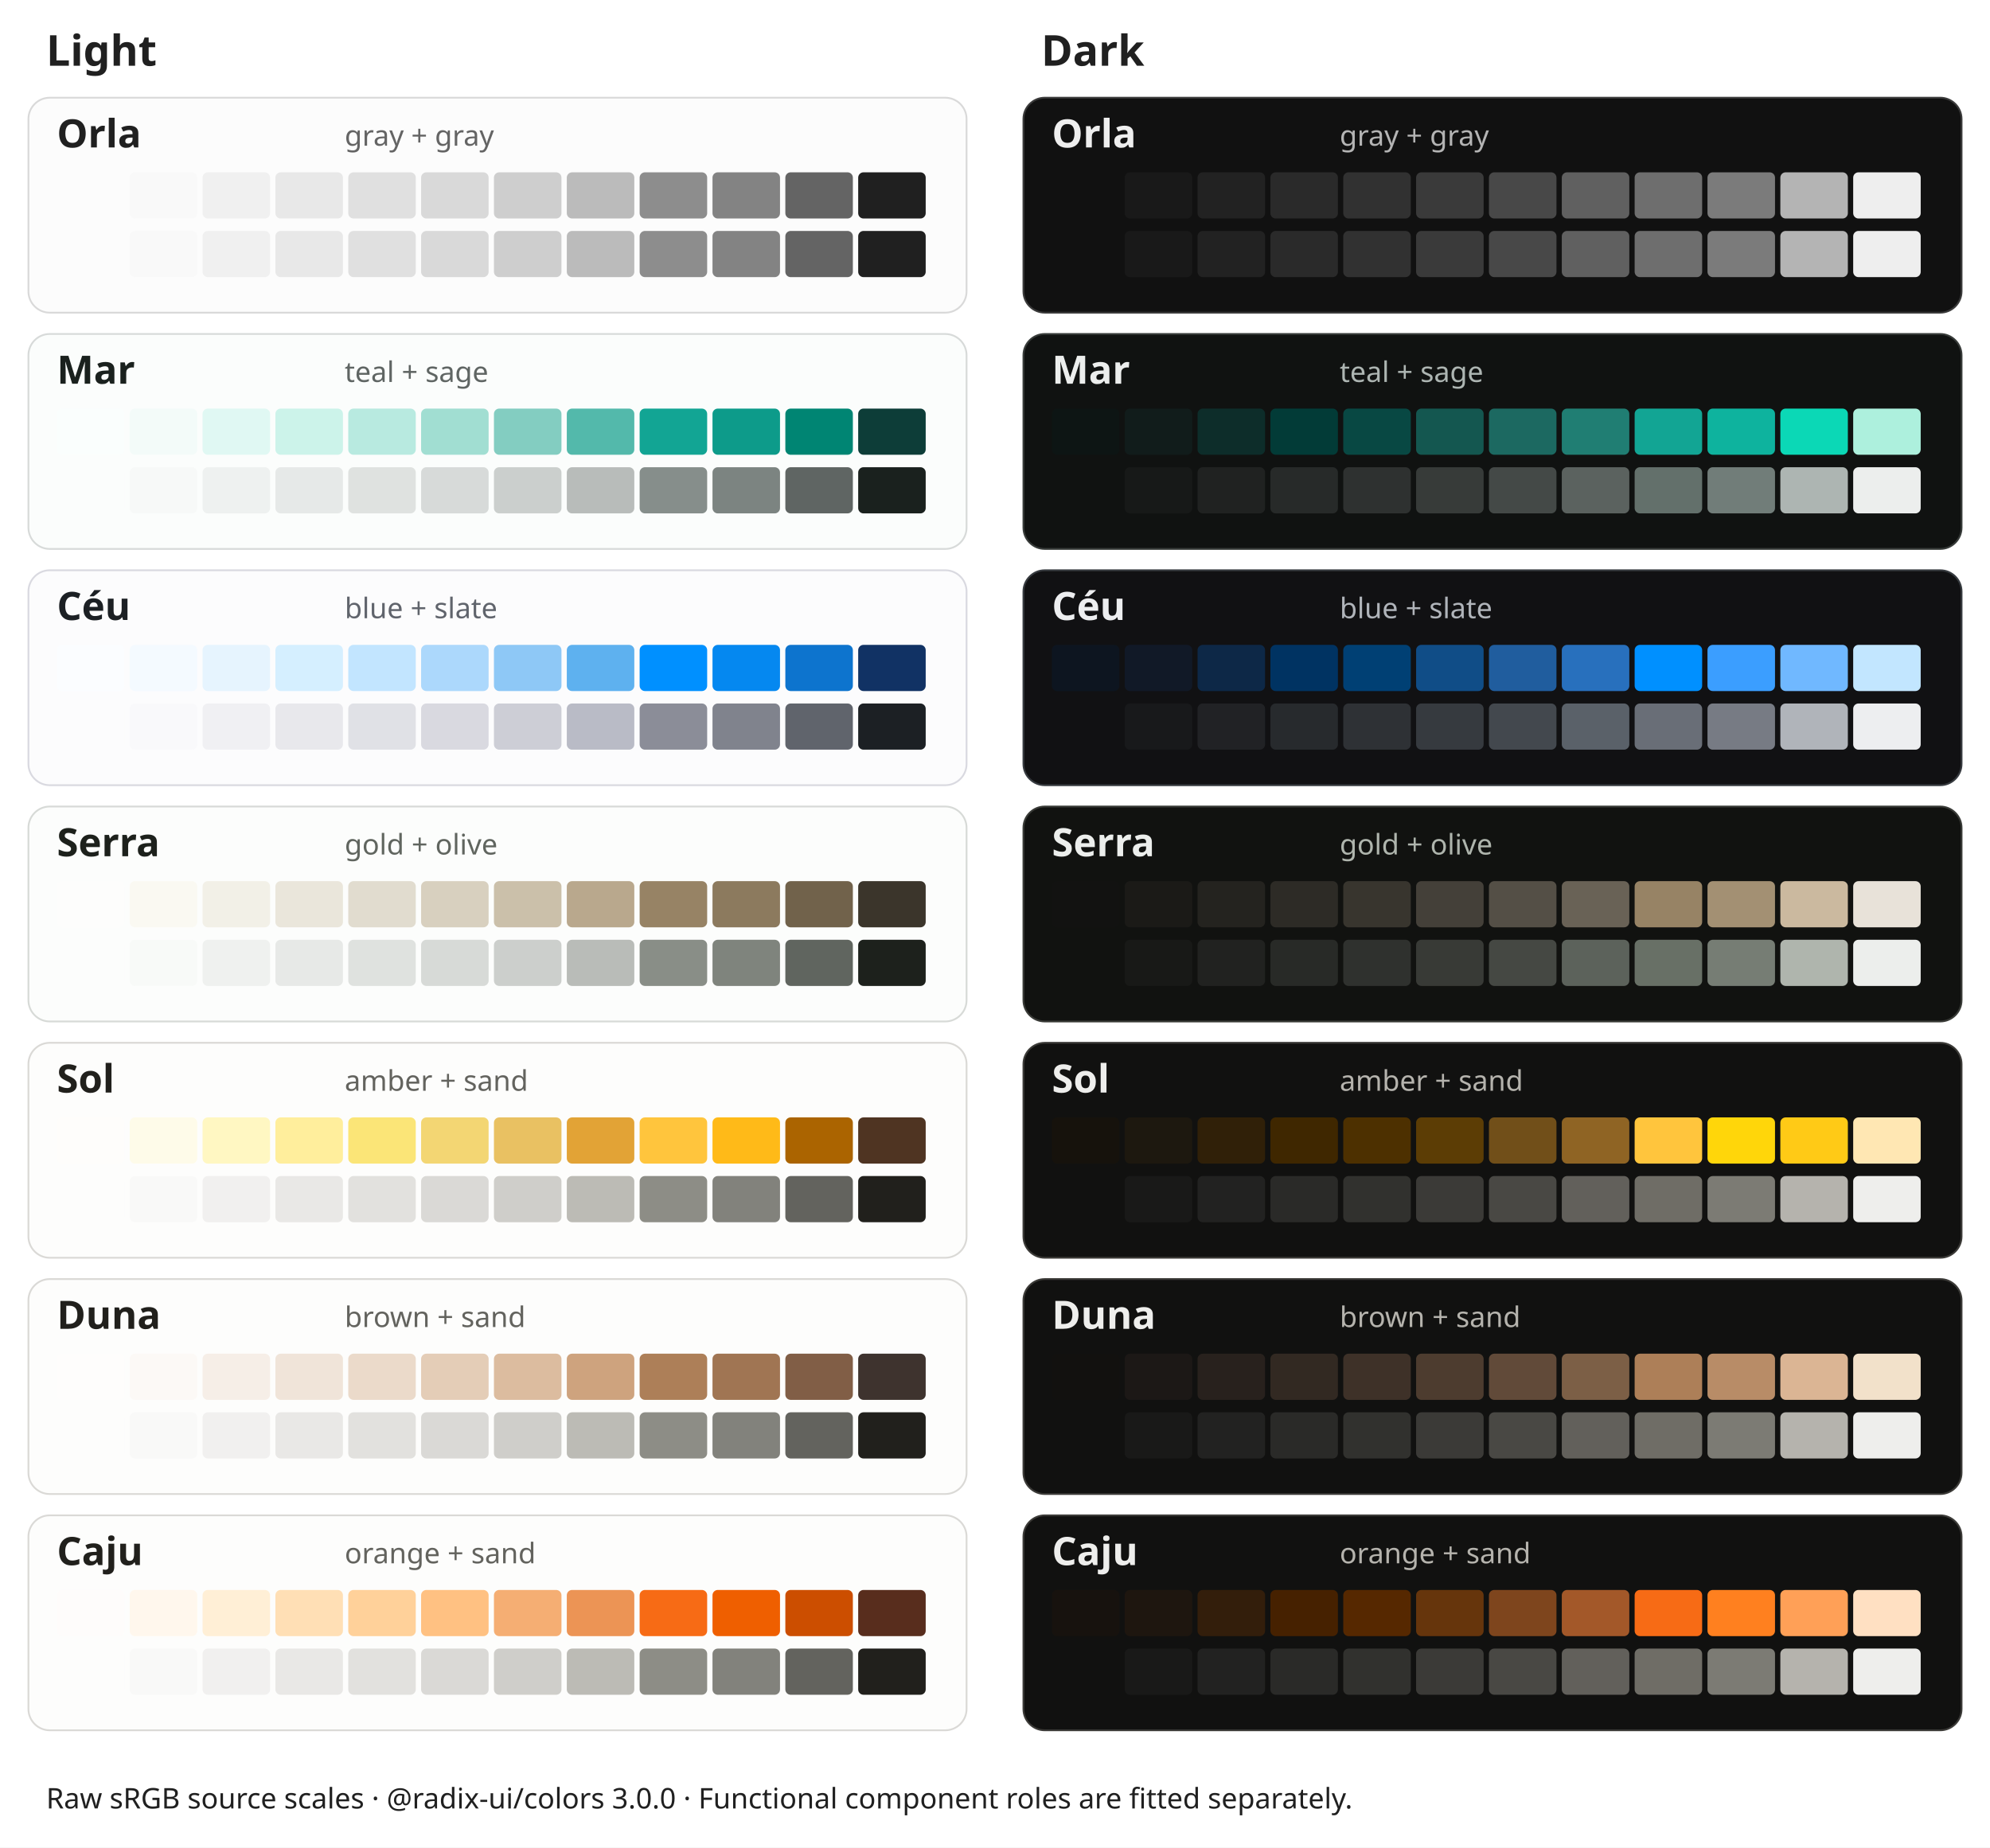
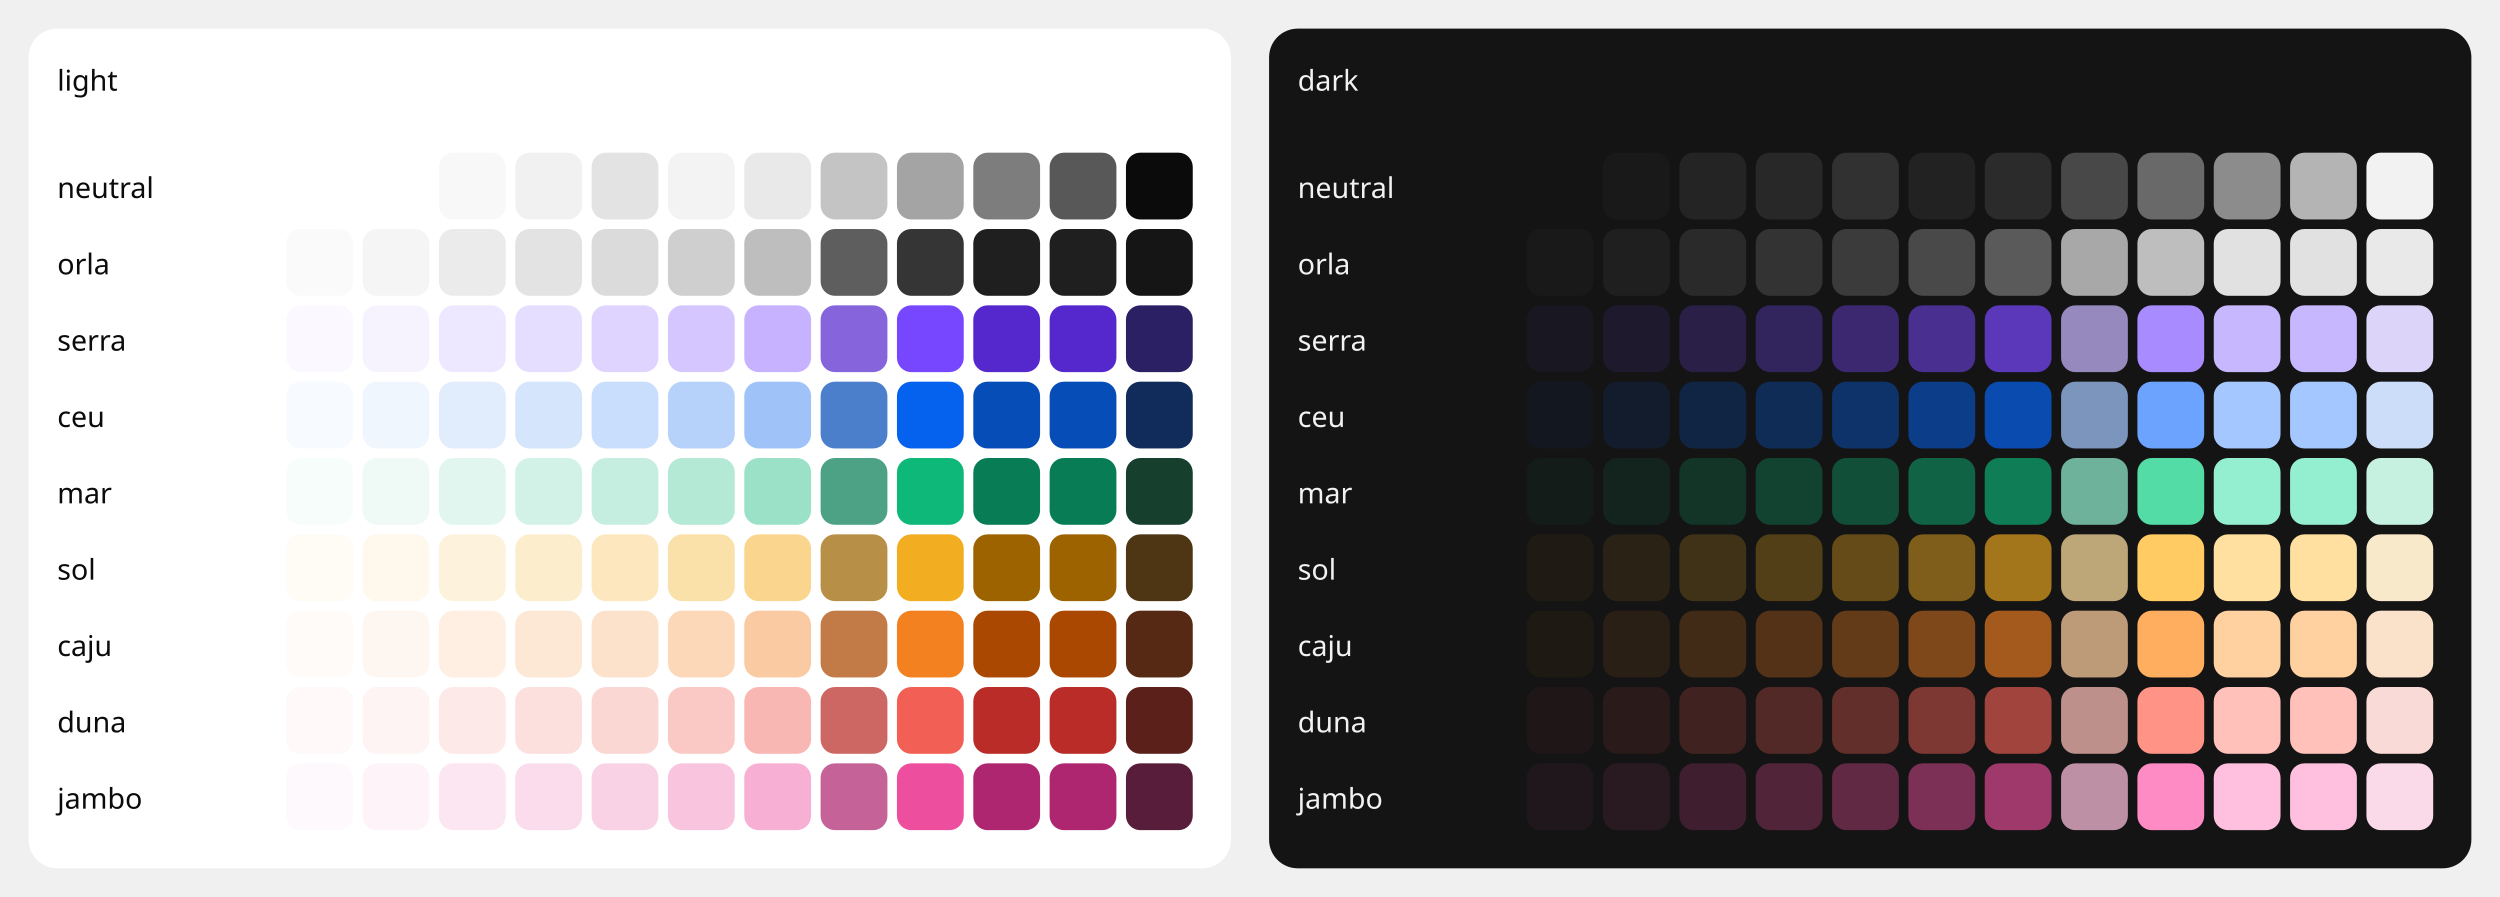
- <svg xmlns="http://www.w3.org/2000/svg" width="1120" height="1040" viewBox="0 0 1120 1040" role="img" aria-labelledby="title desc">
-   <rect width="1120" height="1040" fill="#ffffff" />
-   <text x="26" y="37" font-family="sans-serif" font-size="24" fill="#202020" font-weight="700">Light</text>
-   <text x="586" y="37" font-family="sans-serif" font-size="24" fill="#202020" font-weight="700">Dark</text>
-   <rect x="16" y="55" width="528" height="121" rx="12" fill="#fcfcfc" stroke="#d9d9d9" />
-   <text x="32" y="83" font-family="sans-serif" font-size="22" fill="#202020" font-weight="700">Orla</text>
-   <text x="194" y="82" font-family="sans-serif" font-size="16" fill="#646464" font-weight="400">gray + gray</text>
-   <rect x="32" y="97" width="38" height="26" rx="3" fill="#fcfcfc" />
-   <rect x="73" y="97" width="38" height="26" rx="3" fill="#f9f9f9" />
-   <rect x="114" y="97" width="38" height="26" rx="3" fill="#f0f0f0" />
-   <rect x="155" y="97" width="38" height="26" rx="3" fill="#e8e8e8" />
-   <rect x="196" y="97" width="38" height="26" rx="3" fill="#e0e0e0" />
-   <rect x="237" y="97" width="38" height="26" rx="3" fill="#d9d9d9" />
-   <rect x="278" y="97" width="38" height="26" rx="3" fill="#cecece" />
-   <rect x="319" y="97" width="38" height="26" rx="3" fill="#bbbbbb" />
-   <rect x="360" y="97" width="38" height="26" rx="3" fill="#8d8d8d" />
-   <rect x="401" y="97" width="38" height="26" rx="3" fill="#838383" />
-   <rect x="442" y="97" width="38" height="26" rx="3" fill="#646464" />
-   <rect x="483" y="97" width="38" height="26" rx="3" fill="#202020" />
-   <rect x="32" y="130" width="38" height="26" rx="3" fill="#fcfcfc" />
-   <rect x="73" y="130" width="38" height="26" rx="3" fill="#f9f9f9" />
-   <rect x="114" y="130" width="38" height="26" rx="3" fill="#f0f0f0" />
-   <rect x="155" y="130" width="38" height="26" rx="3" fill="#e8e8e8" />
-   <rect x="196" y="130" width="38" height="26" rx="3" fill="#e0e0e0" />
-   <rect x="237" y="130" width="38" height="26" rx="3" fill="#d9d9d9" />
-   <rect x="278" y="130" width="38" height="26" rx="3" fill="#cecece" />
-   <rect x="319" y="130" width="38" height="26" rx="3" fill="#bbbbbb" />
-   <rect x="360" y="130" width="38" height="26" rx="3" fill="#8d8d8d" />
-   <rect x="401" y="130" width="38" height="26" rx="3" fill="#838383" />
-   <rect x="442" y="130" width="38" height="26" rx="3" fill="#646464" />
-   <rect x="483" y="130" width="38" height="26" rx="3" fill="#202020" />
-   <rect x="576" y="55" width="528" height="121" rx="12" fill="#111111" stroke="#3a3a3a" />
-   <text x="592" y="83" font-family="sans-serif" font-size="22" fill="#eeeeee" font-weight="700">Orla</text>
-   <text x="754" y="82" font-family="sans-serif" font-size="16" fill="#b4b4b4" font-weight="400">gray + gray</text>
-   <rect x="592" y="97" width="38" height="26" rx="3" fill="#111111" />
-   <rect x="633" y="97" width="38" height="26" rx="3" fill="#191919" />
-   <rect x="674" y="97" width="38" height="26" rx="3" fill="#222222" />
-   <rect x="715" y="97" width="38" height="26" rx="3" fill="#2a2a2a" />
-   <rect x="756" y="97" width="38" height="26" rx="3" fill="#313131" />
-   <rect x="797" y="97" width="38" height="26" rx="3" fill="#3a3a3a" />
-   <rect x="838" y="97" width="38" height="26" rx="3" fill="#484848" />
-   <rect x="879" y="97" width="38" height="26" rx="3" fill="#606060" />
-   <rect x="920" y="97" width="38" height="26" rx="3" fill="#6e6e6e" />
-   <rect x="961" y="97" width="38" height="26" rx="3" fill="#7b7b7b" />
-   <rect x="1002" y="97" width="38" height="26" rx="3" fill="#b4b4b4" />
-   <rect x="1043" y="97" width="38" height="26" rx="3" fill="#eeeeee" />
-   <rect x="592" y="130" width="38" height="26" rx="3" fill="#111111" />
-   <rect x="633" y="130" width="38" height="26" rx="3" fill="#191919" />
-   <rect x="674" y="130" width="38" height="26" rx="3" fill="#222222" />
-   <rect x="715" y="130" width="38" height="26" rx="3" fill="#2a2a2a" />
-   <rect x="756" y="130" width="38" height="26" rx="3" fill="#313131" />
-   <rect x="797" y="130" width="38" height="26" rx="3" fill="#3a3a3a" />
-   <rect x="838" y="130" width="38" height="26" rx="3" fill="#484848" />
-   <rect x="879" y="130" width="38" height="26" rx="3" fill="#606060" />
-   <rect x="920" y="130" width="38" height="26" rx="3" fill="#6e6e6e" />
-   <rect x="961" y="130" width="38" height="26" rx="3" fill="#7b7b7b" />
-   <rect x="1002" y="130" width="38" height="26" rx="3" fill="#b4b4b4" />
-   <rect x="1043" y="130" width="38" height="26" rx="3" fill="#eeeeee" />
-   <rect x="16" y="188" width="528" height="121" rx="12" fill="#fbfdfc" stroke="#d7dad9" />
-   <text x="32" y="216" font-family="sans-serif" font-size="22" fill="#1a211e" font-weight="700">Mar</text>
-   <text x="194" y="215" font-family="sans-serif" font-size="16" fill="#5f6563" font-weight="400">teal + sage</text>
-   <rect x="32" y="230" width="38" height="26" rx="3" fill="#fafefd" />
-   <rect x="73" y="230" width="38" height="26" rx="3" fill="#f3fbf9" />
-   <rect x="114" y="230" width="38" height="26" rx="3" fill="#e0f8f3" />
-   <rect x="155" y="230" width="38" height="26" rx="3" fill="#ccf3ea" />
-   <rect x="196" y="230" width="38" height="26" rx="3" fill="#b8eae0" />
-   <rect x="237" y="230" width="38" height="26" rx="3" fill="#a1ded2" />
-   <rect x="278" y="230" width="38" height="26" rx="3" fill="#83cdc1" />
-   <rect x="319" y="230" width="38" height="26" rx="3" fill="#53b9ab" />
-   <rect x="360" y="230" width="38" height="26" rx="3" fill="#12a594" />
-   <rect x="401" y="230" width="38" height="26" rx="3" fill="#0d9b8a" />
-   <rect x="442" y="230" width="38" height="26" rx="3" fill="#008573" />
-   <rect x="483" y="230" width="38" height="26" rx="3" fill="#0d3d38" />
-   <rect x="32" y="263" width="38" height="26" rx="3" fill="#fbfdfc" />
-   <rect x="73" y="263" width="38" height="26" rx="3" fill="#f7f9f8" />
-   <rect x="114" y="263" width="38" height="26" rx="3" fill="#eef1f0" />
-   <rect x="155" y="263" width="38" height="26" rx="3" fill="#e6e9e8" />
-   <rect x="196" y="263" width="38" height="26" rx="3" fill="#dfe2e0" />
-   <rect x="237" y="263" width="38" height="26" rx="3" fill="#d7dad9" />
-   <rect x="278" y="263" width="38" height="26" rx="3" fill="#cbcfcd" />
-   <rect x="319" y="263" width="38" height="26" rx="3" fill="#b8bcba" />
-   <rect x="360" y="263" width="38" height="26" rx="3" fill="#868e8b" />
-   <rect x="401" y="263" width="38" height="26" rx="3" fill="#7c8481" />
-   <rect x="442" y="263" width="38" height="26" rx="3" fill="#5f6563" />
-   <rect x="483" y="263" width="38" height="26" rx="3" fill="#1a211e" />
-   <rect x="576" y="188" width="528" height="121" rx="12" fill="#101211" stroke="#373b39" />
-   <text x="592" y="216" font-family="sans-serif" font-size="22" fill="#eceeed" font-weight="700">Mar</text>
-   <text x="754" y="215" font-family="sans-serif" font-size="16" fill="#adb5b2" font-weight="400">teal + sage</text>
-   <rect x="592" y="230" width="38" height="26" rx="3" fill="#0d1514" />
-   <rect x="633" y="230" width="38" height="26" rx="3" fill="#111c1b" />
-   <rect x="674" y="230" width="38" height="26" rx="3" fill="#0d2d2a" />
-   <rect x="715" y="230" width="38" height="26" rx="3" fill="#023b37" />
-   <rect x="756" y="230" width="38" height="26" rx="3" fill="#084843" />
-   <rect x="797" y="230" width="38" height="26" rx="3" fill="#145750" />
-   <rect x="838" y="230" width="38" height="26" rx="3" fill="#1c6961" />
-   <rect x="879" y="230" width="38" height="26" rx="3" fill="#207e73" />
-   <rect x="920" y="230" width="38" height="26" rx="3" fill="#12a594" />
-   <rect x="961" y="230" width="38" height="26" rx="3" fill="#0eb39e" />
-   <rect x="1002" y="230" width="38" height="26" rx="3" fill="#0bd8b6" />
-   <rect x="1043" y="230" width="38" height="26" rx="3" fill="#adf0dd" />
-   <rect x="592" y="263" width="38" height="26" rx="3" fill="#101211" />
-   <rect x="633" y="263" width="38" height="26" rx="3" fill="#171918" />
-   <rect x="674" y="263" width="38" height="26" rx="3" fill="#202221" />
-   <rect x="715" y="263" width="38" height="26" rx="3" fill="#272a29" />
-   <rect x="756" y="263" width="38" height="26" rx="3" fill="#2e3130" />
-   <rect x="797" y="263" width="38" height="26" rx="3" fill="#373b39" />
-   <rect x="838" y="263" width="38" height="26" rx="3" fill="#444947" />
-   <rect x="879" y="263" width="38" height="26" rx="3" fill="#5b625f" />
-   <rect x="920" y="263" width="38" height="26" rx="3" fill="#63706b" />
-   <rect x="961" y="263" width="38" height="26" rx="3" fill="#717d79" />
-   <rect x="1002" y="263" width="38" height="26" rx="3" fill="#adb5b2" />
-   <rect x="1043" y="263" width="38" height="26" rx="3" fill="#eceeed" />
-   <rect x="16" y="321" width="528" height="121" rx="12" fill="#fcfcfd" stroke="#d9d9e0" />
-   <text x="32" y="349" font-family="sans-serif" font-size="22" fill="#1c2024" font-weight="700">Céu</text>
-   <text x="194" y="348" font-family="sans-serif" font-size="16" fill="#60646c" font-weight="400">blue + slate</text>
-   <rect x="32" y="363" width="38" height="26" rx="3" fill="#fbfdff" />
-   <rect x="73" y="363" width="38" height="26" rx="3" fill="#f4faff" />
-   <rect x="114" y="363" width="38" height="26" rx="3" fill="#e6f4fe" />
-   <rect x="155" y="363" width="38" height="26" rx="3" fill="#d5efff" />
-   <rect x="196" y="363" width="38" height="26" rx="3" fill="#c2e5ff" />
-   <rect x="237" y="363" width="38" height="26" rx="3" fill="#acd8fc" />
-   <rect x="278" y="363" width="38" height="26" rx="3" fill="#8ec8f6" />
-   <rect x="319" y="363" width="38" height="26" rx="3" fill="#5eb1ef" />
-   <rect x="360" y="363" width="38" height="26" rx="3" fill="#0090ff" />
-   <rect x="401" y="363" width="38" height="26" rx="3" fill="#0588f0" />
-   <rect x="442" y="363" width="38" height="26" rx="3" fill="#0d74ce" />
-   <rect x="483" y="363" width="38" height="26" rx="3" fill="#113264" />
-   <rect x="32" y="396" width="38" height="26" rx="3" fill="#fcfcfd" />
-   <rect x="73" y="396" width="38" height="26" rx="3" fill="#f9f9fb" />
-   <rect x="114" y="396" width="38" height="26" rx="3" fill="#f0f0f3" />
-   <rect x="155" y="396" width="38" height="26" rx="3" fill="#e8e8ec" />
-   <rect x="196" y="396" width="38" height="26" rx="3" fill="#e0e1e6" />
-   <rect x="237" y="396" width="38" height="26" rx="3" fill="#d9d9e0" />
-   <rect x="278" y="396" width="38" height="26" rx="3" fill="#cdced6" />
-   <rect x="319" y="396" width="38" height="26" rx="3" fill="#b9bbc6" />
-   <rect x="360" y="396" width="38" height="26" rx="3" fill="#8b8d98" />
-   <rect x="401" y="396" width="38" height="26" rx="3" fill="#80838d" />
-   <rect x="442" y="396" width="38" height="26" rx="3" fill="#60646c" />
-   <rect x="483" y="396" width="38" height="26" rx="3" fill="#1c2024" />
-   <rect x="576" y="321" width="528" height="121" rx="12" fill="#111113" stroke="#363a3f" />
-   <text x="592" y="349" font-family="sans-serif" font-size="22" fill="#edeef0" font-weight="700">Céu</text>
-   <text x="754" y="348" font-family="sans-serif" font-size="16" fill="#b0b4ba" font-weight="400">blue + slate</text>
-   <rect x="592" y="363" width="38" height="26" rx="3" fill="#0d1520" />
-   <rect x="633" y="363" width="38" height="26" rx="3" fill="#111927" />
-   <rect x="674" y="363" width="38" height="26" rx="3" fill="#0d2847" />
-   <rect x="715" y="363" width="38" height="26" rx="3" fill="#003362" />
-   <rect x="756" y="363" width="38" height="26" rx="3" fill="#004074" />
-   <rect x="797" y="363" width="38" height="26" rx="3" fill="#104d87" />
-   <rect x="838" y="363" width="38" height="26" rx="3" fill="#205d9e" />
-   <rect x="879" y="363" width="38" height="26" rx="3" fill="#2870bd" />
-   <rect x="920" y="363" width="38" height="26" rx="3" fill="#0090ff" />
-   <rect x="961" y="363" width="38" height="26" rx="3" fill="#3b9eff" />
-   <rect x="1002" y="363" width="38" height="26" rx="3" fill="#70b8ff" />
-   <rect x="1043" y="363" width="38" height="26" rx="3" fill="#c2e6ff" />
-   <rect x="592" y="396" width="38" height="26" rx="3" fill="#111113" />
-   <rect x="633" y="396" width="38" height="26" rx="3" fill="#18191b" />
-   <rect x="674" y="396" width="38" height="26" rx="3" fill="#212225" />
-   <rect x="715" y="396" width="38" height="26" rx="3" fill="#272a2d" />
-   <rect x="756" y="396" width="38" height="26" rx="3" fill="#2e3135" />
-   <rect x="797" y="396" width="38" height="26" rx="3" fill="#363a3f" />
-   <rect x="838" y="396" width="38" height="26" rx="3" fill="#43484e" />
-   <rect x="879" y="396" width="38" height="26" rx="3" fill="#5a6169" />
-   <rect x="920" y="396" width="38" height="26" rx="3" fill="#696e77" />
-   <rect x="961" y="396" width="38" height="26" rx="3" fill="#777b84" />
-   <rect x="1002" y="396" width="38" height="26" rx="3" fill="#b0b4ba" />
-   <rect x="1043" y="396" width="38" height="26" rx="3" fill="#edeef0" />
-   <rect x="16" y="454" width="528" height="121" rx="12" fill="#fcfdfc" stroke="#d7dad7" />
-   <text x="32" y="482" font-family="sans-serif" font-size="22" fill="#1d211c" font-weight="700">Serra</text>
-   <text x="194" y="481" font-family="sans-serif" font-size="16" fill="#60655f" font-weight="400">gold + olive</text>
-   <rect x="32" y="496" width="38" height="26" rx="3" fill="#fdfdfc" />
-   <rect x="73" y="496" width="38" height="26" rx="3" fill="#faf9f2" />
-   <rect x="114" y="496" width="38" height="26" rx="3" fill="#f2f0e7" />
-   <rect x="155" y="496" width="38" height="26" rx="3" fill="#eae6db" />
-   <rect x="196" y="496" width="38" height="26" rx="3" fill="#e1dccf" />
-   <rect x="237" y="496" width="38" height="26" rx="3" fill="#d8d0bf" />
-   <rect x="278" y="496" width="38" height="26" rx="3" fill="#cbc0aa" />
-   <rect x="319" y="496" width="38" height="26" rx="3" fill="#b9a88d" />
-   <rect x="360" y="496" width="38" height="26" rx="3" fill="#978365" />
-   <rect x="401" y="496" width="38" height="26" rx="3" fill="#8c7a5e" />
-   <rect x="442" y="496" width="38" height="26" rx="3" fill="#71624b" />
-   <rect x="483" y="496" width="38" height="26" rx="3" fill="#3b352b" />
-   <rect x="32" y="529" width="38" height="26" rx="3" fill="#fcfdfc" />
-   <rect x="73" y="529" width="38" height="26" rx="3" fill="#f8faf8" />
-   <rect x="114" y="529" width="38" height="26" rx="3" fill="#eff1ef" />
-   <rect x="155" y="529" width="38" height="26" rx="3" fill="#e7e9e7" />
-   <rect x="196" y="529" width="38" height="26" rx="3" fill="#dfe2df" />
-   <rect x="237" y="529" width="38" height="26" rx="3" fill="#d7dad7" />
-   <rect x="278" y="529" width="38" height="26" rx="3" fill="#cccfcc" />
-   <rect x="319" y="529" width="38" height="26" rx="3" fill="#b9bcb8" />
-   <rect x="360" y="529" width="38" height="26" rx="3" fill="#898e87" />
-   <rect x="401" y="529" width="38" height="26" rx="3" fill="#7f847d" />
-   <rect x="442" y="529" width="38" height="26" rx="3" fill="#60655f" />
-   <rect x="483" y="529" width="38" height="26" rx="3" fill="#1d211c" />
-   <rect x="576" y="454" width="528" height="121" rx="12" fill="#111210" stroke="#383a36" />
-   <text x="592" y="482" font-family="sans-serif" font-size="22" fill="#eceeec" font-weight="700">Serra</text>
-   <text x="754" y="481" font-family="sans-serif" font-size="16" fill="#afb5ad" font-weight="400">gold + olive</text>
-   <rect x="592" y="496" width="38" height="26" rx="3" fill="#121211" />
-   <rect x="633" y="496" width="38" height="26" rx="3" fill="#1b1a17" />
-   <rect x="674" y="496" width="38" height="26" rx="3" fill="#24231f" />
-   <rect x="715" y="496" width="38" height="26" rx="3" fill="#2d2b26" />
-   <rect x="756" y="496" width="38" height="26" rx="3" fill="#38352e" />
-   <rect x="797" y="496" width="38" height="26" rx="3" fill="#444039" />
-   <rect x="838" y="496" width="38" height="26" rx="3" fill="#544f46" />
-   <rect x="879" y="496" width="38" height="26" rx="3" fill="#696256" />
-   <rect x="920" y="496" width="38" height="26" rx="3" fill="#978365" />
-   <rect x="961" y="496" width="38" height="26" rx="3" fill="#a39073" />
-   <rect x="1002" y="496" width="38" height="26" rx="3" fill="#cbb99f" />
-   <rect x="1043" y="496" width="38" height="26" rx="3" fill="#e8e2d9" />
-   <rect x="592" y="529" width="38" height="26" rx="3" fill="#111210" />
-   <rect x="633" y="529" width="38" height="26" rx="3" fill="#181917" />
-   <rect x="674" y="529" width="38" height="26" rx="3" fill="#212220" />
-   <rect x="715" y="529" width="38" height="26" rx="3" fill="#282a27" />
-   <rect x="756" y="529" width="38" height="26" rx="3" fill="#2f312e" />
-   <rect x="797" y="529" width="38" height="26" rx="3" fill="#383a36" />
-   <rect x="838" y="529" width="38" height="26" rx="3" fill="#454843" />
-   <rect x="879" y="529" width="38" height="26" rx="3" fill="#5c625b" />
-   <rect x="920" y="529" width="38" height="26" rx="3" fill="#687066" />
-   <rect x="961" y="529" width="38" height="26" rx="3" fill="#767d74" />
-   <rect x="1002" y="529" width="38" height="26" rx="3" fill="#afb5ad" />
-   <rect x="1043" y="529" width="38" height="26" rx="3" fill="#eceeec" />
-   <rect x="16" y="587" width="528" height="121" rx="12" fill="#fdfdfc" stroke="#dad9d6" />
-   <text x="32" y="615" font-family="sans-serif" font-size="22" fill="#21201c" font-weight="700">Sol</text>
-   <text x="194" y="614" font-family="sans-serif" font-size="16" fill="#63635e" font-weight="400">amber + sand</text>
-   <rect x="32" y="629" width="38" height="26" rx="3" fill="#fefdfb" />
-   <rect x="73" y="629" width="38" height="26" rx="3" fill="#fefbe9" />
-   <rect x="114" y="629" width="38" height="26" rx="3" fill="#fff7c2" />
-   <rect x="155" y="629" width="38" height="26" rx="3" fill="#ffee9c" />
-   <rect x="196" y="629" width="38" height="26" rx="3" fill="#fbe577" />
-   <rect x="237" y="629" width="38" height="26" rx="3" fill="#f3d673" />
-   <rect x="278" y="629" width="38" height="26" rx="3" fill="#e9c162" />
-   <rect x="319" y="629" width="38" height="26" rx="3" fill="#e2a336" />
-   <rect x="360" y="629" width="38" height="26" rx="3" fill="#ffc53d" />
-   <rect x="401" y="629" width="38" height="26" rx="3" fill="#ffba18" />
-   <rect x="442" y="629" width="38" height="26" rx="3" fill="#ab6400" />
-   <rect x="483" y="629" width="38" height="26" rx="3" fill="#4f3422" />
-   <rect x="32" y="662" width="38" height="26" rx="3" fill="#fdfdfc" />
-   <rect x="73" y="662" width="38" height="26" rx="3" fill="#f9f9f8" />
-   <rect x="114" y="662" width="38" height="26" rx="3" fill="#f1f0ef" />
-   <rect x="155" y="662" width="38" height="26" rx="3" fill="#e9e8e6" />
-   <rect x="196" y="662" width="38" height="26" rx="3" fill="#e2e1de" />
-   <rect x="237" y="662" width="38" height="26" rx="3" fill="#dad9d6" />
-   <rect x="278" y="662" width="38" height="26" rx="3" fill="#cfceca" />
-   <rect x="319" y="662" width="38" height="26" rx="3" fill="#bcbbb5" />
-   <rect x="360" y="662" width="38" height="26" rx="3" fill="#8d8d86" />
-   <rect x="401" y="662" width="38" height="26" rx="3" fill="#82827c" />
-   <rect x="442" y="662" width="38" height="26" rx="3" fill="#63635e" />
-   <rect x="483" y="662" width="38" height="26" rx="3" fill="#21201c" />
-   <rect x="576" y="587" width="528" height="121" rx="12" fill="#111110" stroke="#3b3a37" />
-   <text x="592" y="615" font-family="sans-serif" font-size="22" fill="#eeeeec" font-weight="700">Sol</text>
-   <text x="754" y="614" font-family="sans-serif" font-size="16" fill="#b5b3ad" font-weight="400">amber + sand</text>
-   <rect x="592" y="629" width="38" height="26" rx="3" fill="#16120c" />
-   <rect x="633" y="629" width="38" height="26" rx="3" fill="#1d180f" />
-   <rect x="674" y="629" width="38" height="26" rx="3" fill="#302008" />
-   <rect x="715" y="629" width="38" height="26" rx="3" fill="#3f2700" />
-   <rect x="756" y="629" width="38" height="26" rx="3" fill="#4d3000" />
-   <rect x="797" y="629" width="38" height="26" rx="3" fill="#5c3d05" />
-   <rect x="838" y="629" width="38" height="26" rx="3" fill="#714f19" />
-   <rect x="879" y="629" width="38" height="26" rx="3" fill="#8f6424" />
-   <rect x="920" y="629" width="38" height="26" rx="3" fill="#ffc53d" />
-   <rect x="961" y="629" width="38" height="26" rx="3" fill="#ffd60a" />
-   <rect x="1002" y="629" width="38" height="26" rx="3" fill="#ffca16" />
-   <rect x="1043" y="629" width="38" height="26" rx="3" fill="#ffe7b3" />
-   <rect x="592" y="662" width="38" height="26" rx="3" fill="#111110" />
-   <rect x="633" y="662" width="38" height="26" rx="3" fill="#191918" />
-   <rect x="674" y="662" width="38" height="26" rx="3" fill="#222221" />
-   <rect x="715" y="662" width="38" height="26" rx="3" fill="#2a2a28" />
-   <rect x="756" y="662" width="38" height="26" rx="3" fill="#31312e" />
-   <rect x="797" y="662" width="38" height="26" rx="3" fill="#3b3a37" />
-   <rect x="838" y="662" width="38" height="26" rx="3" fill="#494844" />
-   <rect x="879" y="662" width="38" height="26" rx="3" fill="#62605b" />
-   <rect x="920" y="662" width="38" height="26" rx="3" fill="#6f6d66" />
-   <rect x="961" y="662" width="38" height="26" rx="3" fill="#7c7b74" />
-   <rect x="1002" y="662" width="38" height="26" rx="3" fill="#b5b3ad" />
-   <rect x="1043" y="662" width="38" height="26" rx="3" fill="#eeeeec" />
-   <rect x="16" y="720" width="528" height="121" rx="12" fill="#fdfdfc" stroke="#dad9d6" />
-   <text x="32" y="748" font-family="sans-serif" font-size="22" fill="#21201c" font-weight="700">Duna</text>
-   <text x="194" y="747" font-family="sans-serif" font-size="16" fill="#63635e" font-weight="400">brown + sand</text>
-   <rect x="32" y="762" width="38" height="26" rx="3" fill="#fefdfc" />
-   <rect x="73" y="762" width="38" height="26" rx="3" fill="#fcf9f6" />
-   <rect x="114" y="762" width="38" height="26" rx="3" fill="#f6eee7" />
-   <rect x="155" y="762" width="38" height="26" rx="3" fill="#f0e4d9" />
-   <rect x="196" y="762" width="38" height="26" rx="3" fill="#ebdaca" />
-   <rect x="237" y="762" width="38" height="26" rx="3" fill="#e4cdb7" />
-   <rect x="278" y="762" width="38" height="26" rx="3" fill="#dcbc9f" />
-   <rect x="319" y="762" width="38" height="26" rx="3" fill="#cea37e" />
-   <rect x="360" y="762" width="38" height="26" rx="3" fill="#ad7f58" />
-   <rect x="401" y="762" width="38" height="26" rx="3" fill="#a07553" />
-   <rect x="442" y="762" width="38" height="26" rx="3" fill="#815e46" />
-   <rect x="483" y="762" width="38" height="26" rx="3" fill="#3e332e" />
-   <rect x="32" y="795" width="38" height="26" rx="3" fill="#fdfdfc" />
-   <rect x="73" y="795" width="38" height="26" rx="3" fill="#f9f9f8" />
-   <rect x="114" y="795" width="38" height="26" rx="3" fill="#f1f0ef" />
-   <rect x="155" y="795" width="38" height="26" rx="3" fill="#e9e8e6" />
-   <rect x="196" y="795" width="38" height="26" rx="3" fill="#e2e1de" />
-   <rect x="237" y="795" width="38" height="26" rx="3" fill="#dad9d6" />
-   <rect x="278" y="795" width="38" height="26" rx="3" fill="#cfceca" />
-   <rect x="319" y="795" width="38" height="26" rx="3" fill="#bcbbb5" />
-   <rect x="360" y="795" width="38" height="26" rx="3" fill="#8d8d86" />
-   <rect x="401" y="795" width="38" height="26" rx="3" fill="#82827c" />
-   <rect x="442" y="795" width="38" height="26" rx="3" fill="#63635e" />
-   <rect x="483" y="795" width="38" height="26" rx="3" fill="#21201c" />
-   <rect x="576" y="720" width="528" height="121" rx="12" fill="#111110" stroke="#3b3a37" />
-   <text x="592" y="748" font-family="sans-serif" font-size="22" fill="#eeeeec" font-weight="700">Duna</text>
-   <text x="754" y="747" font-family="sans-serif" font-size="16" fill="#b5b3ad" font-weight="400">brown + sand</text>
-   <rect x="592" y="762" width="38" height="26" rx="3" fill="#12110f" />
-   <rect x="633" y="762" width="38" height="26" rx="3" fill="#1c1816" />
-   <rect x="674" y="762" width="38" height="26" rx="3" fill="#28211d" />
-   <rect x="715" y="762" width="38" height="26" rx="3" fill="#322922" />
-   <rect x="756" y="762" width="38" height="26" rx="3" fill="#3e3128" />
-   <rect x="797" y="762" width="38" height="26" rx="3" fill="#4d3c2f" />
-   <rect x="838" y="762" width="38" height="26" rx="3" fill="#614a39" />
-   <rect x="879" y="762" width="38" height="26" rx="3" fill="#7c5f46" />
-   <rect x="920" y="762" width="38" height="26" rx="3" fill="#ad7f58" />
-   <rect x="961" y="762" width="38" height="26" rx="3" fill="#b88c67" />
-   <rect x="1002" y="762" width="38" height="26" rx="3" fill="#dbb594" />
-   <rect x="1043" y="762" width="38" height="26" rx="3" fill="#f2e1ca" />
-   <rect x="592" y="795" width="38" height="26" rx="3" fill="#111110" />
-   <rect x="633" y="795" width="38" height="26" rx="3" fill="#191918" />
-   <rect x="674" y="795" width="38" height="26" rx="3" fill="#222221" />
-   <rect x="715" y="795" width="38" height="26" rx="3" fill="#2a2a28" />
-   <rect x="756" y="795" width="38" height="26" rx="3" fill="#31312e" />
-   <rect x="797" y="795" width="38" height="26" rx="3" fill="#3b3a37" />
-   <rect x="838" y="795" width="38" height="26" rx="3" fill="#494844" />
-   <rect x="879" y="795" width="38" height="26" rx="3" fill="#62605b" />
-   <rect x="920" y="795" width="38" height="26" rx="3" fill="#6f6d66" />
-   <rect x="961" y="795" width="38" height="26" rx="3" fill="#7c7b74" />
-   <rect x="1002" y="795" width="38" height="26" rx="3" fill="#b5b3ad" />
-   <rect x="1043" y="795" width="38" height="26" rx="3" fill="#eeeeec" />
-   <rect x="16" y="853" width="528" height="121" rx="12" fill="#fdfdfc" stroke="#dad9d6" />
-   <text x="32" y="881" font-family="sans-serif" font-size="22" fill="#21201c" font-weight="700">Caju</text>
-   <text x="194" y="880" font-family="sans-serif" font-size="16" fill="#63635e" font-weight="400">orange + sand</text>
-   <rect x="32" y="895" width="38" height="26" rx="3" fill="#fefcfb" />
-   <rect x="73" y="895" width="38" height="26" rx="3" fill="#fff7ed" />
-   <rect x="114" y="895" width="38" height="26" rx="3" fill="#ffefd6" />
-   <rect x="155" y="895" width="38" height="26" rx="3" fill="#ffdfb5" />
-   <rect x="196" y="895" width="38" height="26" rx="3" fill="#ffd19a" />
-   <rect x="237" y="895" width="38" height="26" rx="3" fill="#ffc182" />
-   <rect x="278" y="895" width="38" height="26" rx="3" fill="#f5ae73" />
-   <rect x="319" y="895" width="38" height="26" rx="3" fill="#ec9455" />
-   <rect x="360" y="895" width="38" height="26" rx="3" fill="#f76b15" />
-   <rect x="401" y="895" width="38" height="26" rx="3" fill="#ef5f00" />
-   <rect x="442" y="895" width="38" height="26" rx="3" fill="#cc4e00" />
-   <rect x="483" y="895" width="38" height="26" rx="3" fill="#582d1d" />
-   <rect x="32" y="928" width="38" height="26" rx="3" fill="#fdfdfc" />
-   <rect x="73" y="928" width="38" height="26" rx="3" fill="#f9f9f8" />
-   <rect x="114" y="928" width="38" height="26" rx="3" fill="#f1f0ef" />
-   <rect x="155" y="928" width="38" height="26" rx="3" fill="#e9e8e6" />
-   <rect x="196" y="928" width="38" height="26" rx="3" fill="#e2e1de" />
-   <rect x="237" y="928" width="38" height="26" rx="3" fill="#dad9d6" />
-   <rect x="278" y="928" width="38" height="26" rx="3" fill="#cfceca" />
-   <rect x="319" y="928" width="38" height="26" rx="3" fill="#bcbbb5" />
-   <rect x="360" y="928" width="38" height="26" rx="3" fill="#8d8d86" />
-   <rect x="401" y="928" width="38" height="26" rx="3" fill="#82827c" />
-   <rect x="442" y="928" width="38" height="26" rx="3" fill="#63635e" />
-   <rect x="483" y="928" width="38" height="26" rx="3" fill="#21201c" />
-   <rect x="576" y="853" width="528" height="121" rx="12" fill="#111110" stroke="#3b3a37" />
-   <text x="592" y="881" font-family="sans-serif" font-size="22" fill="#eeeeec" font-weight="700">Caju</text>
-   <text x="754" y="880" font-family="sans-serif" font-size="16" fill="#b5b3ad" font-weight="400">orange + sand</text>
-   <rect x="592" y="895" width="38" height="26" rx="3" fill="#17120e" />
-   <rect x="633" y="895" width="38" height="26" rx="3" fill="#1e160f" />
-   <rect x="674" y="895" width="38" height="26" rx="3" fill="#331e0b" />
-   <rect x="715" y="895" width="38" height="26" rx="3" fill="#462100" />
-   <rect x="756" y="895" width="38" height="26" rx="3" fill="#562800" />
-   <rect x="797" y="895" width="38" height="26" rx="3" fill="#66350c" />
-   <rect x="838" y="895" width="38" height="26" rx="3" fill="#7e451d" />
-   <rect x="879" y="895" width="38" height="26" rx="3" fill="#a35829" />
-   <rect x="920" y="895" width="38" height="26" rx="3" fill="#f76b15" />
-   <rect x="961" y="895" width="38" height="26" rx="3" fill="#ff801f" />
-   <rect x="1002" y="895" width="38" height="26" rx="3" fill="#ffa057" />
-   <rect x="1043" y="895" width="38" height="26" rx="3" fill="#ffe0c2" />
-   <rect x="592" y="928" width="38" height="26" rx="3" fill="#111110" />
-   <rect x="633" y="928" width="38" height="26" rx="3" fill="#191918" />
-   <rect x="674" y="928" width="38" height="26" rx="3" fill="#222221" />
-   <rect x="715" y="928" width="38" height="26" rx="3" fill="#2a2a28" />
-   <rect x="756" y="928" width="38" height="26" rx="3" fill="#31312e" />
-   <rect x="797" y="928" width="38" height="26" rx="3" fill="#3b3a37" />
-   <rect x="838" y="928" width="38" height="26" rx="3" fill="#494844" />
-   <rect x="879" y="928" width="38" height="26" rx="3" fill="#62605b" />
-   <rect x="920" y="928" width="38" height="26" rx="3" fill="#6f6d66" />
-   <rect x="961" y="928" width="38" height="26" rx="3" fill="#7c7b74" />
-   <rect x="1002" y="928" width="38" height="26" rx="3" fill="#b5b3ad" />
-   <rect x="1043" y="928" width="38" height="26" rx="3" fill="#eeeeec" />
-   <text x="26" y="1018" font-family="sans-serif" font-size="16" fill="#202020" font-weight="400">Raw sRGB source scales · @radix-ui/colors 3.0.0 · Functional component roles are fitted separately.</text>
+ <svg xmlns="http://www.w3.org/2000/svg" width="1048" height="376" viewBox="0 0 1048 376" role="img" aria-labelledby="title desc">
+   <style>text{font:12px sans-serif}</style>
+   <rect x="12" y="12" width="504" height="352" rx="12" fill="#ffffff" />
+   <text x="24" y="38" fill="#0b0b0b" font-weight="600">light</text>
+   <text x="24" y="83" fill="#0b0b0b">neutral</text>
+   <rect x="120" y="64" width="28" height="28" rx="6" fill="#ffffff" />
+   <rect x="152" y="64" width="28" height="28" rx="6" fill="#ffffff" />
+   <rect x="184" y="64" width="28" height="28" rx="6" fill="#f8f8f8" />
+   <rect x="216" y="64" width="28" height="28" rx="6" fill="#f1f1f1" />
+   <rect x="248" y="64" width="28" height="28" rx="6" fill="#e3e3e3" />
+   <rect x="280" y="64" width="28" height="28" rx="6" fill="#f3f3f3" />
+   <rect x="312" y="64" width="28" height="28" rx="6" fill="#e9e9e9" />
+   <rect x="344" y="64" width="28" height="28" rx="6" fill="#c4c4c4" />
+   <rect x="376" y="64" width="28" height="28" rx="6" fill="#a4a4a4" />
+   <rect x="408" y="64" width="28" height="28" rx="6" fill="#7d7d7d" />
+   <rect x="440" y="64" width="28" height="28" rx="6" fill="#585858" />
+   <rect x="472" y="64" width="28" height="28" rx="6" fill="#0b0b0b" />
+   <text x="24" y="115" fill="#0b0b0b">orla</text>
+   <rect x="120" y="96" width="28" height="28" rx="6" fill="#fafafa" />
+   <rect x="152" y="96" width="28" height="28" rx="6" fill="#f5f5f5" />
+   <rect x="184" y="96" width="28" height="28" rx="6" fill="#ebebeb" />
+   <rect x="216" y="96" width="28" height="28" rx="6" fill="#e3e3e3" />
+   <rect x="248" y="96" width="28" height="28" rx="6" fill="#dbdbdb" />
+   <rect x="280" y="96" width="28" height="28" rx="6" fill="#cfcfcf" />
+   <rect x="312" y="96" width="28" height="28" rx="6" fill="#bebebe" />
+   <rect x="344" y="96" width="28" height="28" rx="6" fill="#5e5e5e" />
+   <rect x="376" y="96" width="28" height="28" rx="6" fill="#353535" />
+   <rect x="408" y="96" width="28" height="28" rx="6" fill="#1f1f1f" />
+   <rect x="440" y="96" width="28" height="28" rx="6" fill="#1f1f1f" />
+   <rect x="472" y="96" width="28" height="28" rx="6" fill="#151515" />
+   <text x="24" y="147" fill="#0b0b0b">serra</text>
+   <rect x="120" y="128" width="28" height="28" rx="6" fill="#fbf9ff" />
+   <rect x="152" y="128" width="28" height="28" rx="6" fill="#f6f3ff" />
+   <rect x="184" y="128" width="28" height="28" rx="6" fill="#ede7ff" />
+   <rect x="216" y="128" width="28" height="28" rx="6" fill="#e6deff" />
+   <rect x="248" y="128" width="28" height="28" rx="6" fill="#dfd4ff" />
+   <rect x="280" y="128" width="28" height="28" rx="6" fill="#d5c6ff" />
+   <rect x="312" y="128" width="28" height="28" rx="6" fill="#c6b2ff" />
+   <rect x="344" y="128" width="28" height="28" rx="6" fill="#8564dc" />
+   <rect x="376" y="128" width="28" height="28" rx="6" fill="#7747ff" />
+   <rect x="408" y="128" width="28" height="28" rx="6" fill="#5528ce" />
+   <rect x="440" y="128" width="28" height="28" rx="6" fill="#5528ce" />
+   <rect x="472" y="128" width="28" height="28" rx="6" fill="#2c2065" />
+   <text x="24" y="179" fill="#0b0b0b">ceu</text>
+   <rect x="120" y="160" width="28" height="28" rx="6" fill="#f7faff" />
+   <rect x="152" y="160" width="28" height="28" rx="6" fill="#f0f6fe" />
+   <rect x="184" y="160" width="28" height="28" rx="6" fill="#e1ecfd" />
+   <rect x="216" y="160" width="28" height="28" rx="6" fill="#d5e5fc" />
+   <rect x="248" y="160" width="28" height="28" rx="6" fill="#c9ddfc" />
+   <rect x="280" y="160" width="28" height="28" rx="6" fill="#b7d2fa" />
+   <rect x="312" y="160" width="28" height="28" rx="6" fill="#9fc3f9" />
+   <rect x="344" y="160" width="28" height="28" rx="6" fill="#4c7fcb" />
+   <rect x="376" y="160" width="28" height="28" rx="6" fill="#0562ef" />
+   <rect x="408" y="160" width="28" height="28" rx="6" fill="#074db7" />
+   <rect x="440" y="160" width="28" height="28" rx="6" fill="#074db7" />
+   <rect x="472" y="160" width="28" height="28" rx="6" fill="#112c5a" />
+   <text x="24" y="211" fill="#0b0b0b">mar</text>
+   <rect x="120" y="192" width="28" height="28" rx="6" fill="#f7fdfb" />
+   <rect x="152" y="192" width="28" height="28" rx="6" fill="#effaf6" />
+   <rect x="184" y="192" width="28" height="28" rx="6" fill="#e0f6ee" />
+   <rect x="216" y="192" width="28" height="28" rx="6" fill="#d3f2e7" />
+   <rect x="248" y="192" width="28" height="28" rx="6" fill="#c6eee0" />
+   <rect x="280" y="192" width="28" height="28" rx="6" fill="#b3e9d5" />
+   <rect x="312" y="192" width="28" height="28" rx="6" fill="#9ae1c7" />
+   <rect x="344" y="192" width="28" height="28" rx="6" fill="#4da184" />
+   <rect x="376" y="192" width="28" height="28" rx="6" fill="#0db879" />
+   <rect x="408" y="192" width="28" height="28" rx="6" fill="#087c54" />
+   <rect x="440" y="192" width="28" height="28" rx="6" fill="#087c54" />
+   <rect x="472" y="192" width="28" height="28" rx="6" fill="#173f2d" />
+   <text x="24" y="243" fill="#0b0b0b">sol</text>
+   <rect x="120" y="224" width="28" height="28" rx="6" fill="#fffcf6" />
+   <rect x="152" y="224" width="28" height="28" rx="6" fill="#fef8ed" />
+   <rect x="184" y="224" width="28" height="28" rx="6" fill="#fdf2db" />
+   <rect x="216" y="224" width="28" height="28" rx="6" fill="#fcedcd" />
+   <rect x="248" y="224" width="28" height="28" rx="6" fill="#fce7bf" />
+   <rect x="280" y="224" width="28" height="28" rx="6" fill="#fae0a9" />
+   <rect x="312" y="224" width="28" height="28" rx="6" fill="#f9d58d" />
+   <rect x="344" y="224" width="28" height="28" rx="6" fill="#b88f47" />
+   <rect x="376" y="224" width="28" height="28" rx="6" fill="#f3ad20" />
+   <rect x="408" y="224" width="28" height="28" rx="6" fill="#9c6300" />
+   <rect x="440" y="224" width="28" height="28" rx="6" fill="#9c6300" />
+   <rect x="472" y="224" width="28" height="28" rx="6" fill="#4e3514" />
+   <text x="24" y="275" fill="#0b0b0b">caju</text>
+   <rect x="120" y="256" width="28" height="28" rx="6" fill="#fffbf8" />
+   <rect x="152" y="256" width="28" height="28" rx="6" fill="#fef7f1" />
+   <rect x="184" y="256" width="28" height="28" rx="6" fill="#feefe2" />
+   <rect x="216" y="256" width="28" height="28" rx="6" fill="#fde8d6" />
+   <rect x="248" y="256" width="28" height="28" rx="6" fill="#fce2cb" />
+   <rect x="280" y="256" width="28" height="28" rx="6" fill="#fcd8b9" />
+   <rect x="312" y="256" width="28" height="28" rx="6" fill="#facba2" />
+   <rect x="344" y="256" width="28" height="28" rx="6" fill="#c27b47" />
+   <rect x="376" y="256" width="28" height="28" rx="6" fill="#f48120" />
+   <rect x="408" y="256" width="28" height="28" rx="6" fill="#aa4700" />
+   <rect x="440" y="256" width="28" height="28" rx="6" fill="#aa4700" />
+   <rect x="472" y="256" width="28" height="28" rx="6" fill="#552913" />
+   <text x="24" y="307" fill="#0b0b0b">duna</text>
+   <rect x="120" y="288" width="28" height="28" rx="6" fill="#fff9f9" />
+   <rect x="152" y="288" width="28" height="28" rx="6" fill="#fef4f3" />
+   <rect x="184" y="288" width="28" height="28" rx="6" fill="#fde9e7" />
+   <rect x="216" y="288" width="28" height="28" rx="6" fill="#fce0de" />
+   <rect x="248" y="288" width="28" height="28" rx="6" fill="#fbd7d4" />
+   <rect x="280" y="288" width="28" height="28" rx="6" fill="#fac9c6" />
+   <rect x="312" y="288" width="28" height="28" rx="6" fill="#f9b7b3" />
+   <rect x="344" y="288" width="28" height="28" rx="6" fill="#cd6763" />
+   <rect x="376" y="288" width="28" height="28" rx="6" fill="#f15f55" />
+   <rect x="408" y="288" width="28" height="28" rx="6" fill="#b92c27" />
+   <rect x="440" y="288" width="28" height="28" rx="6" fill="#b92c27" />
+   <rect x="472" y="288" width="28" height="28" rx="6" fill="#5c201b" />
+   <text x="24" y="339" fill="#0b0b0b">jambo</text>
+   <rect x="120" y="320" width="28" height="28" rx="6" fill="#fef9fc" />
+   <rect x="152" y="320" width="28" height="28" rx="6" fill="#fef3f8" />
+   <rect x="184" y="320" width="28" height="28" rx="6" fill="#fce6f1" />
+   <rect x="216" y="320" width="28" height="28" rx="6" fill="#fbdcec" />
+   <rect x="248" y="320" width="28" height="28" rx="6" fill="#fad2e6" />
+   <rect x="280" y="320" width="28" height="28" rx="6" fill="#f9c4de" />
+   <rect x="312" y="320" width="28" height="28" rx="6" fill="#f7b0d3" />
+   <rect x="344" y="320" width="28" height="28" rx="6" fill="#c56298" />
+   <rect x="376" y="320" width="28" height="28" rx="6" fill="#ed4e9d" />
+   <rect x="408" y="320" width="28" height="28" rx="6" fill="#ae2570" />
+   <rect x="440" y="320" width="28" height="28" rx="6" fill="#ae2570" />
+   <rect x="472" y="320" width="28" height="28" rx="6" fill="#571d3a" />
+   <rect x="532" y="12" width="504" height="352" rx="12" fill="#141414" />
+   <text x="544" y="38" fill="#f2f2f2" font-weight="600">dark</text>
+   <text x="544" y="83" fill="#f2f2f2">neutral</text>
+   <rect x="640" y="64" width="28" height="28" rx="6" fill="#141414" />
+   <rect x="672" y="64" width="28" height="28" rx="6" fill="#191919" />
+   <rect x="704" y="64" width="28" height="28" rx="6" fill="#242424" />
+   <rect x="736" y="64" width="28" height="28" rx="6" fill="#282828" />
+   <rect x="768" y="64" width="28" height="28" rx="6" fill="#313131" />
+   <rect x="800" y="64" width="28" height="28" rx="6" fill="#222222" />
+   <rect x="832" y="64" width="28" height="28" rx="6" fill="#2b2b2b" />
+   <rect x="864" y="64" width="28" height="28" rx="6" fill="#484848" />
+   <rect x="896" y="64" width="28" height="28" rx="6" fill="#696969" />
+   <rect x="928" y="64" width="28" height="28" rx="6" fill="#8c8c8c" />
+   <rect x="960" y="64" width="28" height="28" rx="6" fill="#b4b4b4" />
+   <rect x="992" y="64" width="28" height="28" rx="6" fill="#f2f2f2" />
+   <text x="544" y="115" fill="#f2f2f2">orla</text>
+   <rect x="640" y="96" width="28" height="28" rx="6" fill="#191919" />
+   <rect x="672" y="96" width="28" height="28" rx="6" fill="#1f1f1f" />
+   <rect x="704" y="96" width="28" height="28" rx="6" fill="#2a2a2a" />
+   <rect x="736" y="96" width="28" height="28" rx="6" fill="#333333" />
+   <rect x="768" y="96" width="28" height="28" rx="6" fill="#3b3b3b" />
+   <rect x="800" y="96" width="28" height="28" rx="6" fill="#494949" />
+   <rect x="832" y="96" width="28" height="28" rx="6" fill="#5a5a5a" />
+   <rect x="864" y="96" width="28" height="28" rx="6" fill="#a8a8a8" />
+   <rect x="896" y="96" width="28" height="28" rx="6" fill="#bebebe" />
+   <rect x="928" y="96" width="28" height="28" rx="6" fill="#e1e1e1" />
+   <rect x="960" y="96" width="28" height="28" rx="6" fill="#e1e1e1" />
+   <rect x="992" y="96" width="28" height="28" rx="6" fill="#e9e9e9" />
+   <text x="544" y="147" fill="#f2f2f2">serra</text>
+   <rect x="640" y="128" width="28" height="28" rx="6" fill="#191721" />
+   <rect x="672" y="128" width="28" height="28" rx="6" fill="#1f192e" />
+   <rect x="704" y="128" width="28" height="28" rx="6" fill="#2a1f47" />
+   <rect x="736" y="128" width="28" height="28" rx="6" fill="#32245c" />
+   <rect x="768" y="128" width="28" height="28" rx="6" fill="#3b2871" />
+   <rect x="800" y="128" width="28" height="28" rx="6" fill="#482f90" />
+   <rect x="832" y="128" width="28" height="28" rx="6" fill="#5a38b9" />
+   <rect x="864" y="128" width="28" height="28" rx="6" fill="#9589bd" />
+   <rect x="896" y="128" width="28" height="28" rx="6" fill="#a78bff" />
+   <rect x="928" y="128" width="28" height="28" rx="6" fill="#c7b7ff" />
+   <rect x="960" y="128" width="28" height="28" rx="6" fill="#c7b7ff" />
+   <rect x="992" y="128" width="28" height="28" rx="6" fill="#dcd5f9" />
+   <text x="544" y="179" fill="#f2f2f2">ceu</text>
+   <rect x="640" y="160" width="28" height="28" rx="6" fill="#131820" />
+   <rect x="672" y="160" width="28" height="28" rx="6" fill="#121c2c" />
+   <rect x="704" y="160" width="28" height="28" rx="6" fill="#102544" />
+   <rect x="736" y="160" width="28" height="28" rx="6" fill="#0f2c57" />
+   <rect x="768" y="160" width="28" height="28" rx="6" fill="#0e336b" />
+   <rect x="800" y="160" width="28" height="28" rx="6" fill="#0c3d88" />
+   <rect x="832" y="160" width="28" height="28" rx="6" fill="#094bae" />
+   <rect x="864" y="160" width="28" height="28" rx="6" fill="#7c95bd" />
+   <rect x="896" y="160" width="28" height="28" rx="6" fill="#6ba3ff" />
+   <rect x="928" y="160" width="28" height="28" rx="6" fill="#a4c7ff" />
+   <rect x="960" y="160" width="28" height="28" rx="6" fill="#a4c7ff" />
+   <rect x="992" y="160" width="28" height="28" rx="6" fill="#cbddf9" />
+   <text x="544" y="211" fill="#f2f2f2">mar</text>
+   <rect x="640" y="192" width="28" height="28" rx="6" fill="#131c19" />
+   <rect x="672" y="192" width="28" height="28" rx="6" fill="#13241e" />
+   <rect x="704" y="192" width="28" height="28" rx="6" fill="#123528" />
+   <rect x="736" y="192" width="28" height="28" rx="6" fill="#124230" />
+   <rect x="768" y="192" width="28" height="28" rx="6" fill="#114f38" />
+   <rect x="800" y="192" width="28" height="28" rx="6" fill="#106344" />
+   <rect x="832" y="192" width="28" height="28" rx="6" fill="#0f7d55" />
+   <rect x="864" y="192" width="28" height="28" rx="6" fill="#6fb29b" />
+   <rect x="896" y="192" width="28" height="28" rx="6" fill="#53dca6" />
+   <rect x="928" y="192" width="28" height="28" rx="6" fill="#93efd0" />
+   <rect x="960" y="192" width="28" height="28" rx="6" fill="#93efd0" />
+   <rect x="992" y="192" width="28" height="28" rx="6" fill="#c6f1e1" />
+   <text x="544" y="243" fill="#f2f2f2">sol</text>
+   <rect x="640" y="224" width="28" height="28" rx="6" fill="#1f1b14" />
+   <rect x="672" y="224" width="28" height="28" rx="6" fill="#2a2315" />
+   <rect x="704" y="224" width="28" height="28" rx="6" fill="#403216" />
+   <rect x="736" y="224" width="28" height="28" rx="6" fill="#523f17" />
+   <rect x="768" y="224" width="28" height="28" rx="6" fill="#644b18" />
+   <rect x="800" y="224" width="28" height="28" rx="6" fill="#7f5d1a" />
+   <rect x="832" y="224" width="28" height="28" rx="6" fill="#a3761c" />
+   <rect x="864" y="224" width="28" height="28" rx="6" fill="#bda779" />
+   <rect x="896" y="224" width="28" height="28" rx="6" fill="#ffcb62" />
+   <rect x="928" y="224" width="28" height="28" rx="6" fill="#ffe0a1" />
+   <rect x="960" y="224" width="28" height="28" rx="6" fill="#ffe0a1" />
+   <rect x="992" y="224" width="28" height="28" rx="6" fill="#f8e9cb" />
+   <text x="544" y="275" fill="#f2f2f2">caju</text>
+   <rect x="640" y="256" width="28" height="28" rx="6" fill="#1f1914" />
+   <rect x="672" y="256" width="28" height="28" rx="6" fill="#2a1f15" />
+   <rect x="704" y="256" width="28" height="28" rx="6" fill="#412a16" />
+   <rect x="736" y="256" width="28" height="28" rx="6" fill="#533217" />
+   <rect x="768" y="256" width="28" height="28" rx="6" fill="#643b18" />
+   <rect x="800" y="256" width="28" height="28" rx="6" fill="#7f481a" />
+   <rect x="832" y="256" width="28" height="28" rx="6" fill="#a35a1c" />
+   <rect x="864" y="256" width="28" height="28" rx="6" fill="#bd9b79" />
+   <rect x="896" y="256" width="28" height="28" rx="6" fill="#ffad5e" />
+   <rect x="928" y="256" width="28" height="28" rx="6" fill="#ffd0a0" />
+   <rect x="960" y="256" width="28" height="28" rx="6" fill="#ffd0a0" />
+   <rect x="992" y="256" width="28" height="28" rx="6" fill="#f9e1ca" />
+   <text x="544" y="307" fill="#f2f2f2">duna</text>
+   <rect x="640" y="288" width="28" height="28" rx="6" fill="#1f1717" />
+   <rect x="672" y="288" width="28" height="28" rx="6" fill="#2a1b1a" />
+   <rect x="704" y="288" width="28" height="28" rx="6" fill="#402321" />
+   <rect x="736" y="288" width="28" height="28" rx="6" fill="#522926" />
+   <rect x="768" y="288" width="28" height="28" rx="6" fill="#632f2b" />
+   <rect x="800" y="288" width="28" height="28" rx="6" fill="#7e3833" />
+   <rect x="832" y="288" width="28" height="28" rx="6" fill="#a1443d" />
+   <rect x="864" y="288" width="28" height="28" rx="6" fill="#bd908b" />
+   <rect x="896" y="288" width="28" height="28" rx="6" fill="#ff9386" />
+   <rect x="928" y="288" width="28" height="28" rx="6" fill="#ffc1ba" />
+   <rect x="960" y="288" width="28" height="28" rx="6" fill="#ffc1ba" />
+   <rect x="992" y="288" width="28" height="28" rx="6" fill="#fadad6" />
+   <text x="544" y="339" fill="#f2f2f2">jambo</text>
+   <rect x="640" y="320" width="28" height="28" rx="6" fill="#1f171b" />
+   <rect x="672" y="320" width="28" height="28" rx="6" fill="#291a21" />
+   <rect x="704" y="320" width="28" height="28" rx="6" fill="#3f1f2f" />
+   <rect x="736" y="320" width="28" height="28" rx="6" fill="#51243a" />
+   <rect x="768" y="320" width="28" height="28" rx="6" fill="#622945" />
+   <rect x="800" y="320" width="28" height="28" rx="6" fill="#7c3056" />
+   <rect x="832" y="320" width="28" height="28" rx="6" fill="#9f396c" />
+   <rect x="864" y="320" width="28" height="28" rx="6" fill="#bd90a6" />
+   <rect x="896" y="320" width="28" height="28" rx="6" fill="#ff8bc5" />
+   <rect x="928" y="320" width="28" height="28" rx="6" fill="#ffc0df" />
+   <rect x="960" y="320" width="28" height="28" rx="6" fill="#ffc0df" />
+   <rect x="992" y="320" width="28" height="28" rx="6" fill="#fad9e8" />
</svg>
